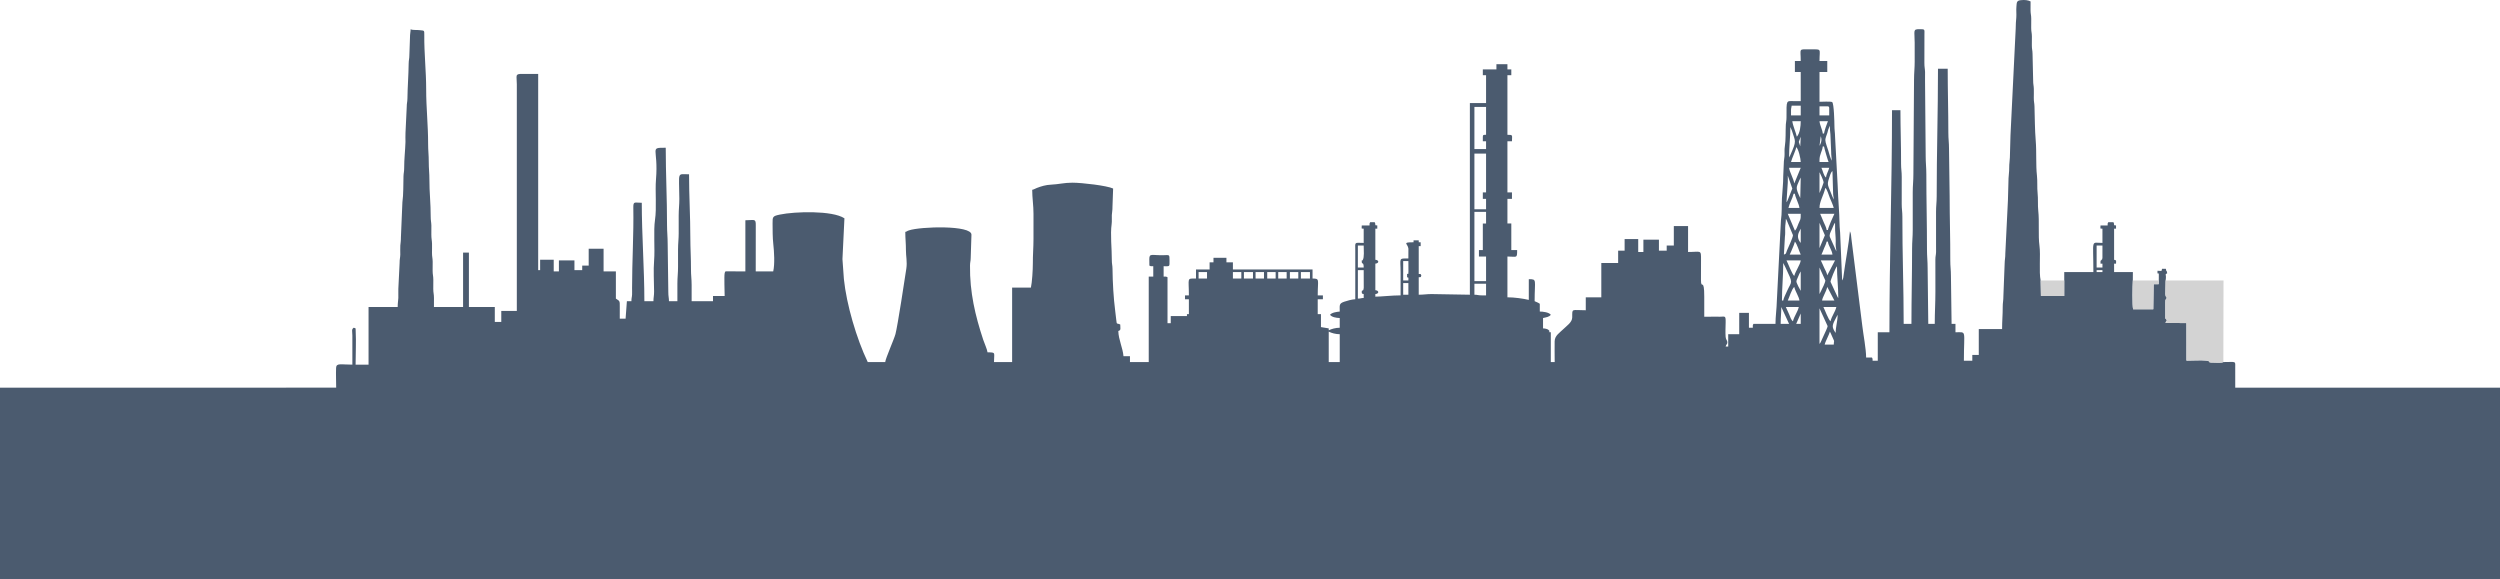
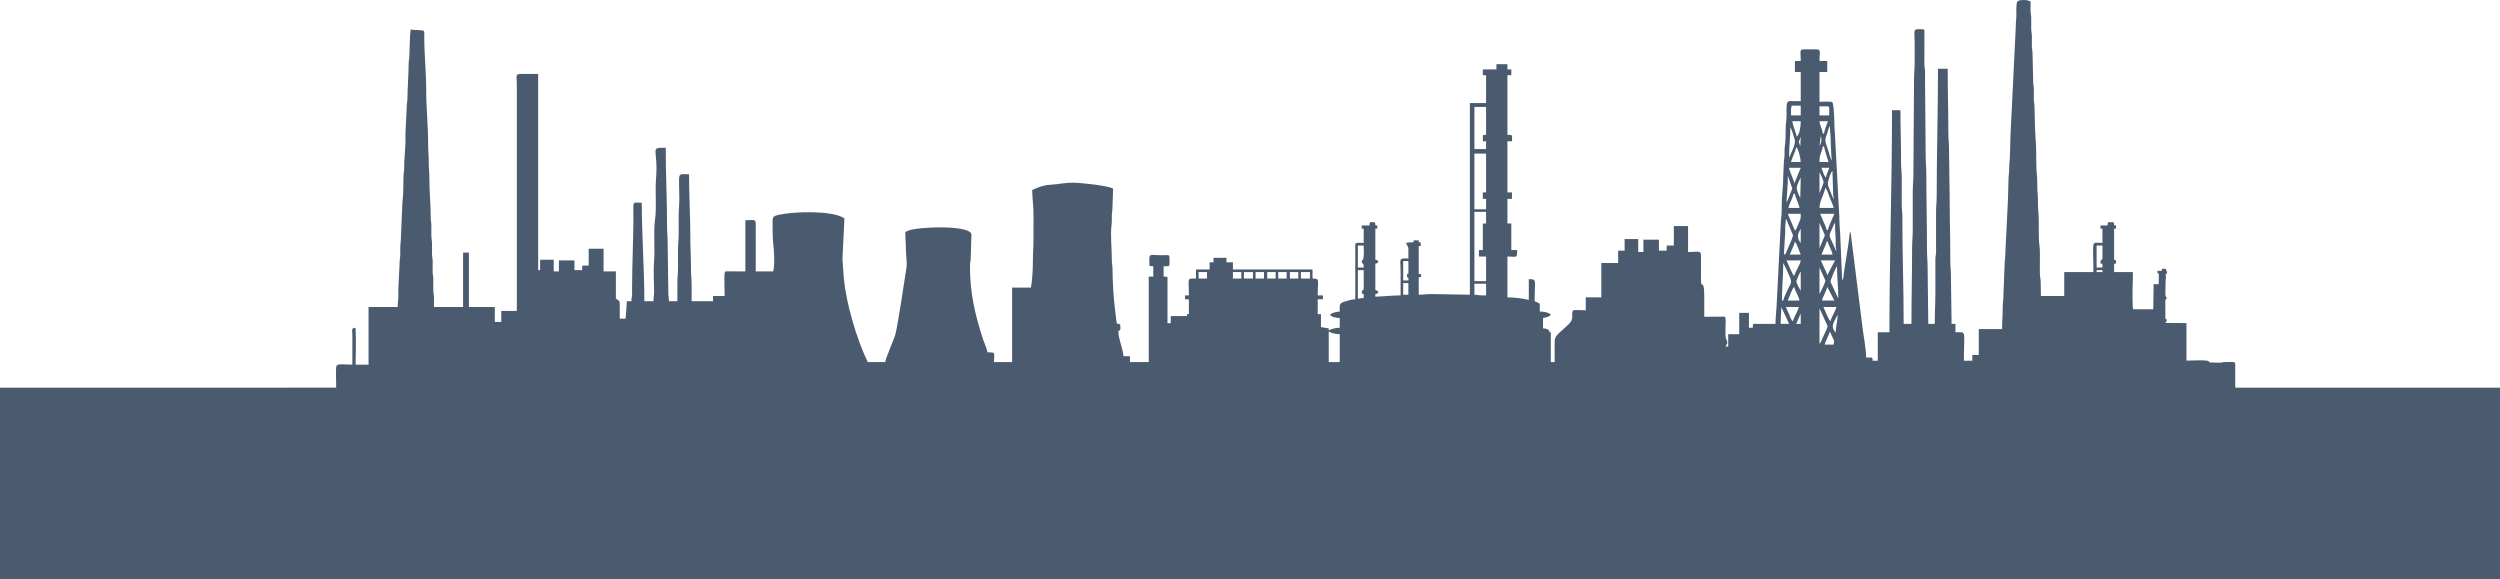
<svg xmlns="http://www.w3.org/2000/svg" xml:space="preserve" width="653.786mm" height="151.414mm" version="1.1" style="shape-rendering:geometricPrecision; text-rendering:geometricPrecision; image-rendering:optimizeQuality; fill-rule:evenodd; clip-rule:evenodd" viewBox="0 0 66839.18 15479.65">
  <defs>
    <style type="text/css">
   
    .fil0 {fill:#4B5B6F}
-     .fil1 {fill:lightgrey}
   
  </style>
  </defs>
  <g id="Layer_x0020_1">
    <g id="_2331959985056">
      <path class="fil0" d="M35524.55 8866.19c70.4,37.24 188.39,69.24 294.27,69.24l0 744.34 -294.27 0 0 -813.58zm13501.95 346.21l-242.35 0c13.24,-56.86 47.05,-124.23 68.75,-173.58 20.6,-46.82 58.7,-125.31 69.72,-172.62 2.41,3.47 5.38,5.09 6.29,11.02 1.24,8.08 10.24,18.29 12.3,22.32l58.44 132.44c57.5,132.01 30.63,43.1 26.85,180.42zm-380.83 -17.32l0 -952.06 216.13 473.27c4.4,31.78 -76.48,194.29 -95.19,236.21l-80.84 178.82c-17.08,37.73 -18.97,39.45 -40.11,63.75zm-501.99 -813.58l0 276.96 -121.18 0 121.18 -276.96zm-519.31 -173.1l207.72 450.07 -225.03 0c0,-174.64 17.31,-280.37 17.31,-450.07zm1505.99 207.73c0,177.57 -51.93,307.11 -51.93,484.68l-35.08 -51.52c-74.12,-128.72 -53.86,-169.37 74.48,-411.08 1.55,-2.92 4.97,-8.72 6.25,-11.06 1.28,-2.34 3.87,-7.56 6.29,-11.02zm0 0l9.52 -37.22 -9.52 37.22zm-1384.82 -207.73l346.21 0c-31.41,134.82 -124.39,246.02 -155.79,380.83 -53.94,-39.52 -69.03,-108.13 -98.86,-178.1l-91.55 -202.73zm1003.99 0l346.21 0c-32.83,140.92 -122.19,236.63 -155.78,380.83 -55.9,-40.95 -154.46,-312.86 -190.42,-380.83zm103.87 -536.61l190.41 363.51 -328.9 0c7.37,-88.64 106.24,-225.15 138.49,-363.51zm-882.82 0c28.58,122.68 130.54,268.12 138.48,363.51l-311.58 0c35.88,-74.8 110.62,-317.73 173.1,-363.51zm-8551.25 -86.55l311.59 0 0 311.58 -121.18 0c-96.1,0 -102.64,-17.31 -190.41,-17.31l0 -294.27zm-1904.12 -17.32l138.49 0 0 311.59 -138.49 0 0 -311.59zm-1107.84 242.35c0,47.89 13.35,41.63 51.92,51.93l0 103.86c-78.28,1.74 -68.79,17.31 -155.79,17.31l0 -761.64 155.79 0 1.27 468.64c-12.11,142.11 -53.19,22.93 -53.19,119.9zm12532.58 -276.96c0,-40.77 125.65,-360.86 173.09,-415.45 0,289.98 34.63,552.11 34.63,848.21 -20.09,-23.12 -6.39,-0.4 -27.1,-42.13l-180.62 -390.63zm-294.28 328.9l0 -709.72 155.79 346.21c0,56.48 -78.98,208.14 -109.52,271.3l-46.27 92.22zm-501.99 -605.86l0 519.31 -66.94 -123.52c-56.77,-138.61 -72.2,-98.38 3.54,-268.76 11.3,-25.44 17.48,-41.65 25.82,-60.75l37.58 -66.28zm-467.38 778.96l-34.62 0c0,-352.04 34.62,-648.39 34.62,-1004l57.81 115.29c217.87,460.24 170.39,350.24 46.28,629.28 -30.5,68.56 -99.73,207.08 -104.09,259.43zm-12896.09 -761.65l242.35 0 0 173.1 -242.35 0 0 -173.1zm-294.27 0l225.04 0 0 173.1 -225.04 0 0 -173.1zm-311.58 0l225.03 0 0 173.1 -225.03 0 0 -173.1zm-294.28 0l225.04 0 0 173.1 -225.04 0 0 -173.1zm-311.58 0l225.03 0 0 173.1 -225.03 0 0 -173.1zm-311.59 0l242.35 0 0 173.1 -242.35 0 0 -173.1zm-294.27 0l225.04 0 0 173.1 -225.04 0 0 -173.1zm-917.44 0l225.03 0 0 173.1 -225.03 0 0 -173.1zm5573.87 138.49c49.71,20.06 34.63,-11.55 34.63,86.55l-138.49 0 0 -519.31 138.49 0 1.93 278.89c-10.9,105.17 15.48,46.3 -36.56,67.31l0 86.55zm18435.37 -190.41l155.79 0 0 51.92 -155.79 0 0 -51.92zm-7374.15 -259.65l380.82 0 -207.72 398.13c-20.91,-89.72 -44.9,-118.99 -80.86,-196.12 -35.67,-76.5 -55.7,-132.93 -92.25,-202.01zm-917.45 0l380.83 0c-8.81,105.81 -145.19,295.64 -173.1,415.44 -56.76,-41.58 -164.34,-333.45 -207.73,-415.44zm8395.45 86.55l51.93 0 0 103.86 -155.79 0 0 -588.55 155.79 0 -0.13 328.76c-12.97,79.75 -3.45,20.94 -19.7,49.54 -29.83,52.51 -32.1,-21.14 -32.1,106.38zm-19750.93 -51.93c0,86.7 51.92,-11.45 51.92,155.79l-155.79 0 0 -588.55 155.79 0c0,130.8 19.73,313.34 -25.99,389.46 -20.56,34.22 -25.94,-31.63 -25.94,43.3zm12428.71 -536.62l34.63 0c8.75,105.14 111.64,231.72 121.17,346.21l-294.27 0c28.26,-53.4 46.67,-110.25 71.52,-170.81 25.52,-62.15 48.98,-98.23 66.95,-175.39zm-848.2 0c62.31,71.69 108.87,248.41 155.79,346.21l-294.28 0c26.44,-49.96 48.99,-110.17 74.11,-168.24 26.47,-61.18 49.36,-113.53 64.38,-177.97zm155.79 -346.21l0 380.82c-75.12,-86.42 -95.65,-183.87 -46.7,-288.79l40.41 -81.01c1.28,-2.34 3.87,-7.54 6.29,-11.02zm-450.07 692.41l27.31 -474.68c12.06,-79.68 5.65,-153.4 6.62,-235.72 1.17,-99.57 17.99,-130.53 17.99,-241.66 19.7,22.67 6.52,0.63 27.24,42.01l163.18 390.75c0,67.1 -121.42,314.97 -160.28,410.95 -28.55,70.51 -13.05,89.93 -82.05,108.36zm1367.5 -848.21c0,144.08 1.35,263.69 14.78,383.36 6.81,60.66 1.93,127.02 1.94,188.47 0,95 16.22,114.84 17.89,189.83l-172.17 -382.84c-21.37,-64.8 15.32,-122.2 46.13,-193.25l62.64 -145.11c19.85,-35.49 12.46,-21.66 28.79,-40.45zm-415.45 675.1l0 -675.1 144.1 332.22 -144.1 342.88zm-9001.3 51.93l-103.86 0 0 173.09 190.41 0 0 657.79 -311.59 0 0 -1852.2 311.59 0 0 311.59 -86.55 0 0 709.72zm9018.61 -969.37l380.83 0c-30.57,57.76 -168.02,371.62 -173.1,432.76l-34.63 0c-4.84,-58.18 -55.64,-157.43 -80.63,-213.64 -33.94,-76.28 -59.19,-149.77 -92.47,-219.12zm-865.5 0l346.21 0c0,168.96 -2.28,125.62 -61.82,267.08 -24.54,58.31 -50.53,151.15 -93.97,182.99l-190.41 -450.07zm1003.99 -692.41c47.12,34.52 88.44,187.07 118.66,262.16 31.56,78.4 88.68,198.52 106.37,274.46l-380.83 0c0,-177.53 106.69,-325.84 155.79,-536.62zm-848.2 155.79l34.62 0c7.89,94.86 112.67,278.7 121.17,380.82l-294.27 0c31.41,-134.79 107.08,-246.04 138.49,-380.82zm-8308.9 138.48l86.55 0 0 276.96 -311.59 0 0 -1488.67 311.59 0 0 1038.61 -86.55 0 0 173.1zm8118.48 86.55l34.71 -519.22c3.22,-59.54 -0.08,-129.76 -0.08,-190.5l121.17 346.21 -108.43 272.39c-1.07,2.75 -17.32,43.6 -20.13,49.12 -20.9,41.05 -6.37,17.99 -27.24,42zm380.83 -657.78l-12.46 549.08c-134.4,-284.26 -109.18,-276.43 -22.54,-480.22l35 -68.85zm848.2 -173.1l16.73 571.83c0.01,95 16.22,114.84 17.9,189.83l-37.65 -83.53c-118.84,-312.22 -151.45,-295.24 -85.7,-489.85 21.69,-64.2 41.63,-153.76 88.73,-188.27zm-346.21 588.55l0 -553.93c2.71,3.12 6.45,4.2 7.42,9.89 0.06,0.36 105.4,209.45 101.97,263.73 -0.3,4.61 -40.36,115.91 -47.47,134.46l-61.92 145.86zm-675.09 -259.65c-4.46,-53.53 -50.24,-159.61 -69.24,-207.73 -19.01,-48.11 -64.79,-154.19 -69.24,-207.72l311.59 0 -166.83 404.43c-1.28,2.34 -3.86,7.54 -6.28,11.02zm727.03 -415.45l207.72 0c-18.62,79.9 -79.78,178.36 -86.55,259.65 -60.49,-44.32 -85.36,-185.01 -121.17,-259.65zm-51.93 -207.72c0,-156.19 75.98,-236.43 86.55,-363.51l34.63 0c3.67,44.14 103.73,379.1 121.17,415.44l-242.35 0 0 -51.92zm-623.17 -346.21c60.26,44.14 121.18,311.59 121.18,398.13l-259.65 0c23.7,-101.72 131.47,-313.9 138.48,-398.13zm69.24 -138.49l51.93 -138.48 -12.65 254.98 -39.29 -116.51zm709.72 -51.92c0,-52.51 38.43,-137.02 54.13,-188.21 7.84,-25.58 15.62,-60.25 25.8,-95.36l41.23 -97.25c0,100.64 6.32,152.11 14.78,227.55l19.84 464.85c-1.1,107.94 15.53,162.53 17.31,242.35 -32.38,-46.6 -77.51,-212.06 -93.86,-269.65 -21.4,-75.43 -79.24,-211.5 -79.24,-284.27zm-155.79 155.79l33.55 -258.59c27.3,81.9 25.14,133.59 -9.43,213.48 -2.13,4.91 -9.39,19.15 -11.44,23.19l-12.69 21.93zm-813.58 311.58c0,-298.48 34.63,-538.45 34.63,-813.58l41.23 97.25c87.55,301.86 141.33,243.54 -45.92,659.72l-29.93 56.62zm-8187.72 -553.92l0 121.17 86.55 0 0 207.73 -311.59 0 0 -1125.17 311.59 0 0 744.34c-55.47,1.24 -86.55,-5.63 -86.55,51.93zm8274.28 -415.45l225.04 0c0,127.94 -19.63,318.53 -103.87,415.45 -30.66,-131.61 -105.36,-292.21 -121.17,-415.45zm848.21 328.9l-34.63 0c-8.73,-104.99 -77.36,-218.44 -86.55,-328.9l225.04 0c-23,47.94 -98.96,270 -103.86,328.9zm-121.18 -727.03l207.73 0c39.88,0 51.92,12.04 51.92,51.92l0 190.42 -259.65 0 0 -242.35zm-761.64 103.86c0,-59.67 12.8,-67.02 17.31,-121.17l242.35 0 0 259.65 -259.65 0 0 -138.49zm11320.87 8481.99l0 -666.35 242.35 0c65.93,12.67 140.67,11.3 209.71,10.59 102.25,-1.04 103.12,-1.36 103.86,-103.89l-0.47 -869.03c1.67,-152.43 19.23,-119.64 -317.43,-119.64 -52.89,29.01 -180,12.73 -256.26,13.7 -217.18,2.78 -45.98,-36.65 -205.1,-53.64 -131.48,-14.04 -375.86,1.16 -524.72,1.17l-0.51 -1003.05 -559.41 -4.38c14.64,-71.56 17.47,1.37 35.77,-78.97 -51.38,-56.89 -39.38,-12.56 -40.33,-119.48l-0.24 -349.19c2.83,-101.22 2.15,-53.86 40.47,-119.87 -15.15,-33.85 -33.52,-19.14 -40.07,-103.37l6.76 -364c30.15,-182.99 -35.55,-159.13 41.97,-190.42 -8.21,-98.7 -26.41,-22.46 -34.62,-121.17l-103.86 0c-8.79,80.35 -15.87,51.93 -121.18,51.93l0 69.23c47.56,19.2 34.63,-58.12 34.63,190.42l-4.33 99.54 -133.57 0 -9.1 670.98 -538.99 0c-25.31,-93.49 -15.23,-644.21 -7.81,-770.52l1.54 -225.04 -502.15 0 0 -225.03 51.93 0c0,-90.96 19.12,-84.9 -51.93,-103.87l0 -830.89 51.93 0 0 -86.55c-94.85,-10.38 -24.41,6.88 -69.24,-86.55l-138.49 0c-22.04,45.95 -15.78,18.52 -17.31,86.55l-190.41 0c0,103.62 -21.2,78.56 51.93,86.55l0 380.82c-316.61,0 -242.35,-131.95 -242.35,778.96l-778.96 0 0 225.04 -0.54 415.58 -622.8 0 -7.26 -415.58c-50.02,-225.84 2.99,-675.42 -31.92,-930.02 -37.8,-275.78 0.52,-643.62 -32.42,-936.96 -15.76,-140.41 -0.68,-319.33 -17.31,-467.37 -15.76,-140.41 -0.68,-319.33 -17.31,-467.37 -32.71,-291.38 -7.51,-628.41 -33,-936.37 -24.47,-295.71 -23.68,-602.52 -33.14,-918.92 -2.7,-90.2 -18.72,-118 -18.28,-224.06 0.32,-79.48 3.32,-164.48 0.97,-243.32 -2.7,-90.2 -18.72,-118 -18.29,-224.06l-16.21 -710.81c-1.21,-98.24 -18.44,-119.75 -18.59,-223.75 -0.11,-80.83 2.28,-162.96 1.28,-243.62 -1.22,-98.24 -18.44,-119.75 -18.6,-223.75 -0.11,-81.06 1.31,-162.48 1.19,-243.53 -0.14,-104.01 -17.38,-125.51 -18.59,-223.75 -0.99,-80.36 0.68,-162.43 0.68,-243.03 -69.93,-33.55 -147.21,-45.19 -258.59,-33.67 -120.19,12.43 -109.39,63.72 -120.01,174.36 -9.01,93.86 4.6,197.82 -3.13,291.15 -8.13,98.2 -15.71,172.4 -15.81,295.77l-139.64 2855.02c-6.37,213.14 -9.81,376.54 -16.18,589.68 -2.89,97.11 -18.76,155.77 -17.87,276.4 0.89,120.63 -14.98,179.29 -17.88,276.4 -6.37,213.14 -9.8,376.54 -16.17,589.68l-69.71 1418.97c0.9,121.69 -16.83,172.56 -18.1,276.18l-33.72 866.41c0.99,125.62 -18.49,172.77 -17.92,293.66 0.97,209.11 -16.91,369.25 -16.91,588.95l-623.17 0 0 692.41 -173.1 0 0 155.78 -225.04 0c0,-838.93 84.21,-761.64 -225.03,-761.64l0 -225.04 -103.86 0 -17.31 -1280.95c0.2,-163.84 -17.95,-257.44 -17.37,-415.39 2.2,-591.97 -17.26,-1126.04 -17.26,-1713.76l-17.08 -1281.19c0.84,-145.28 -17.57,-252.84 -17.53,-415.21 0.14,-590.49 -17.31,-1123.7 -17.31,-1713.71l-259.65 0c0,1149.23 -35.3,2258.48 -34.63,3410.11 0.1,163.91 -18.21,263.06 -17.42,415.33l0.11 865.63c0,68.09 2.59,140.86 0.56,208.29 -2.65,88.61 -18.33,106.45 -18.46,206.55 -0.4,288.64 0.59,577.44 0.59,866.11 0,295.1 -17.31,543.25 -17.31,848.2l-173.1 0 -17.31 -1488.67c0.04,-190.6 -17.43,-313.59 -17.32,-501.99 0.41,-688.56 -17.38,-1320.23 -17.31,-2007.99 0.02,-186.24 -17.73,-307.61 -17.33,-484.66l-17.29 -2008.01c0,-79.49 2.92,-164.15 0.56,-242.91 -2.75,-92.05 -18.74,-130.3 -18.11,-241.55l1.25 -762.89c2.38,-136.33 15.85,-139.11 -121.69,-140.01 -197.39,-1.29 -138.98,33.23 -138.98,366.06 0,167.32 -0.75,334.81 0.11,502.11 0.85,165.54 -17.43,300.92 -17.43,484.57l-17.26 2527.34c0.64,171.8 -17.37,299.12 -17.36,484.63l0.01 1004c0.22,185.15 -17.34,310.3 -17.32,501.99 0.07,689.13 -17.31,1330.18 -17.31,2007.98l-207.73 0c0,-967.76 -36.79,-1889.29 -34.6,-2856.2 0.33,-142.02 -18.26,-218.69 -17.74,-345.79l0.43 -727.45c0.32,-142.02 -18.26,-218.69 -17.74,-345.78 2.04,-498.42 -16.91,-954.41 -16.91,-1437.16l-225.03 0c0,1987.69 -69.24,3944.42 -69.24,5937.4l-311.58 0 0 761.64 -138.49 0c-1.51,-68.03 4.74,-40.6 -17.31,-86.55l-155.79 0c0,-233.37 -74.96,-609.63 -102.41,-849.65l-290.51 -2323.33c-5.1,-39.27 -5.36,-70.85 -11.63,-109.53 -0.42,-2.56 -7.15,-35.72 -9.13,-42.81l-19.08 -50.17c-25.56,307.12 -122.36,825.36 -167.75,1165.14 -7.26,54.39 -9.16,106.09 -39.97,150.44l-54.46 -1278.43c-22.76,-202.74 -14.95,-423.68 -33,-642.1 -17.2,-208.14 -21.58,-417.27 -33.62,-641.47l-68.64 -1281.56c-1.2,-107.37 -17.54,-181.35 -17.42,-311.47 0.04,-51.62 -10.49,-583.48 -60.53,-614.57 -35.22,-21.88 -279.27,-8.03 -338.18,-8.03l0 -796.27 207.73 0 0 -294.28 -207.73 0c0,-336.1 74.04,-311.88 -242.34,-311.59 -332.27,0.3 -259.65,-37.42 -259.65,311.59l-155.79 0 0 294.28 155.79 0 0 778.95c-63.51,0 -127.25,0.56 -190.73,-0.31 -199.18,-2.75 -189.94,-32.35 -189.53,433.64 0.09,95.27 -13.74,111.23 -17.96,189.76 -10.46,194.76 3.01,396.17 -27.24,595.93 -10.55,69.71 -6.8,128.64 -6.73,200.99 0.08,95.27 -13.75,111.23 -17.97,189.76l-17.57 397.86c1.48,190.33 -24.31,401.89 -34.35,588.82 -10.47,194.76 3.01,396.17 -27.24,595.93l-110.48 2174.47c-1.76,159.14 -35.3,394.32 -35.3,587.86l-588.54 0c-23.09,48.13 -17.32,33.52 -17.32,103.87l-103.86 0 0 -398.14 -259.65 0 0 571.24 -294.27 0 0 328.89 -69.24 0c17.04,-63.79 50.3,-59.68 46.54,-118.46 -3.15,-49.1 -38.91,-58.04 -46.54,-141.18 -9.42,-102.69 -1.26,-273.13 0.6,-381.45 3.81,-221.64 -17.43,-142.95 -225.39,-156.81l-346.45 1.62c0,-178.87 -0.05,-357.74 0,-536.62 0.14,-529.23 -87.68,-169.94 -87.78,-448.83 -0.07,-178.96 0.24,-358.9 1.29,-537.91 1.64,-277.55 1.58,-207.66 -346.27,-207.66l0 -692.41 -380.82 0 0 519.31 -190.41 0 0 138.49 -207.73 0 0 -294.28 -415.44 0 0 328.9 -138.49 0 0 -346.21 -363.51 0 0 311.59 -173.1 0 0 328.89 -450.07 0 0 917.45 -415.45 0 0 346.2c-391.38,0 -359.71,-60.97 -362.21,191.72 -1.31,132.87 -151.03,226.32 -239.32,314.6 -94.72,94.72 -227.14,168.89 -230.66,323.27 -4.14,181.76 1.3,372.31 1.3,555.22l-103.86 0 0 -796.27c-135.78,-11.86 31.3,7.72 -68.8,-68.55 -27.47,-20.93 -88.5,-34.19 -138.92,-35.31l0 -276.96c81.81,-19.07 165.11,-28.4 207.72,-86.55 -49.46,-67.51 -209.87,-86.55 -294.27,-86.55l0 -207.72c-62.27,-41.7 -72.86,-37.76 -138.49,-69.24 0,-577.97 71.31,-588.55 -155.79,-588.55l0 553.92c-154.7,-36.04 -384.21,-69.23 -571.23,-69.23l0 -1090.55c252.6,0 259.65,61.12 259.65,-173.09l-155.79 0 0 -709.72 -103.86 0 0 -657.79 121.17 0 0 -173.1 -121.17 0 0 -1367.5 121.17 0c0,-163.93 37.32,-173.1 -121.17,-173.1l0 -1592.53 103.86 0 0 -155.79 -103.86 0 0 -138.49 -294.27 0 0 138.49 -363.51 0 0 155.79 86.55 0 0 744.34 -432.76 0 0 5123.82 -1021.53 -17.54c-134.04,-0.77 -203.92,17.54 -345.97,17.54l0 -467.37c67.66,-5.63 52.57,10.47 69.23,-51.93 -38.96,-53.18 11.15,-27.93 -69.23,-34.62l0 -744.35 51.92 0 0 -103.86c-77.82,-8.52 -43.42,25.9 -51.92,-51.92l-138.49 0 0 51.92c-323.41,0 -149.86,35.06 -137.26,171.84l-1.22 260.92c-274.09,0 -207.72,-19.4 -207.72,380.82 0,201.95 0,403.91 0,605.86 -230.72,0 -520.05,34.62 -675.09,34.62l0 -69.23c103.97,-8.66 103.97,-95.21 0,-103.87l0 -709.71c103.97,-8.66 103.97,-95.21 0,-103.87l0 -830.89 51.92 0 0 -86.55c-94.84,-10.38 -24.41,6.88 -69.24,-86.55l-121.17 0c-22.04,45.95 -15.8,18.52 -17.31,86.55l-207.72 0c0,103.62 -21.2,78.56 51.92,86.55l0 380.82c-255.36,0 -226.59,-46.42 -225.09,207.67l0.06 1298.32c-86.37,1.92 -233.1,43.5 -297.27,66.25 -141.94,50.32 -118.18,87.62 -118.18,262.65 -74.84,6.23 -215.54,26.35 -259.65,86.55 44.15,60.26 160.74,84.34 259.65,86.55l0 259.65c-108.53,0 -224.28,32.2 -294.27,69.23l0 -51.92 -207.73 -34.63 0 -346.2 -86.55 0 0 -398.14 138.49 0 0 -103.86 -138.49 0c0,-421.5 62.4,-450.07 -138.48,-450.07l0 -242.35 -2129.16 0 0 -190.41 -173.1 0 0 -121.17 -346.21 0 0 121.17 -103.86 0 0 190.41 -363.51 0 0 242.35c-254.8,0 -190.41,-28.46 -190.41,450.07l-103.86 0 0 103.86 103.86 0 0 398.14c-77.83,8.51 -43.42,-25.9 -51.93,51.92l-432.75 0 0 190.41 -86.55 0 0 -1229.02c-48.13,-23.09 -33.52,-17.32 -103.87,-17.32l0 -276.96c172.81,0 157.38,20.23 157.42,-156.2 0.04,-169.69 -0.44,-140.78 -174.41,-138.38 -303.76,4.19 -364.68,-56.18 -365.82,102.18 -0.41,57.07 1.99,117.24 1.99,175.1 48.13,23.09 33.52,17.31 103.86,17.31l0 276.96 -121.17 0 0 2284.95 -502 0 0 -155.79 -173.1 0c-18.73,-225.12 -133.32,-443.83 -138.48,-675.09 80.04,-21.38 51.93,-68.56 51.93,-173.1 -100.59,-48.26 -88.97,22.14 -107.75,-134.6 -6.62,-55.33 -19.02,-164.43 -25.65,-216.69 -48.39,-380.9 -68.96,-759.83 -73.63,-1138.08 -1.24,-99.98 -18.86,-130.47 -18.41,-241.25 1.27,-309.83 -43.9,-668.38 -4.32,-957.2 10.77,-78.51 0.41,-158.79 4.65,-237.69 4.49,-83.61 18.61,-118.62 17.39,-224.95l17.31 -484.69c-162.26,-77.85 -829.93,-156.03 -1090.24,-156.31 -219.92,-0.24 -361.63,43.29 -571.26,52.71 -139.36,6.28 -259.8,42.7 -378.79,88.6 -46.65,17.98 -68.71,36.87 -123.48,49.62 0,204.79 35.83,427.39 34.74,640.36 -1.16,224.96 -0.14,450.21 -0.11,675.21 0.02,234.26 -18.45,414.73 -17.2,657.91 0.83,161.85 -21.26,508.24 -52.05,640.36l-502 0 0 1990.67 -484.68 0c0,-252.6 61.12,-259.65 -173.1,-259.65 -5.96,-71.61 -86.15,-249.12 -114.68,-335.4 -213.35,-645.35 -362.22,-1270.29 -353.39,-1984.85 1.19,-96.17 17.53,-110.2 18.69,-206.35l19.83 -618.99c2.13,-260.56 -1368.83,-218.64 -1671.47,-115.21 -69.54,23.77 -36.8,24.92 -97.39,41.1 0,179.4 17.75,305.65 16.91,485.09 -0.75,159.13 38.17,316.63 11,494.88 -37.92,248.8 -233.2,1537.74 -290.79,1751.8 -38.01,141.28 -265.72,651.32 -273.73,747.58l-467.37 0c-300.53,-626.33 -567.88,-1539.48 -637.59,-2218.59l-38.47 -533.57 52.9 -1090.7c-320.61,-214.68 -1330.34,-183.33 -1727.01,-99.85 -193.28,40.68 -195.55,57.21 -194.17,237.4 1.36,177.75 -0.72,371.46 19.59,552.33 22.12,197.03 43.11,533.65 -2.53,729.56l-467.37 0 1.02 -1230.05c3.37,-193.39 -38.69,-137.45 -277.98,-137.45l0 1367.5 -452.06 -1.99c-81.88,0.59 -88.42,-12.41 -102.11,53.68 -16.19,78.22 0.24,493.45 0.24,606.09l-311.58 0 0 138.49 -571.23 0c0,-144.25 -0.09,-288.5 0,-432.76 0.09,-163.92 -18.21,-263.07 -17.43,-415.33 1.56,-302.81 -17.23,-563.6 -17.2,-848.32 0.06,-572.58 -34.62,-1125.48 -34.62,-1696.4 -332.12,0 -263.4,-92.07 -259.54,657.91 0.82,158.65 -17.44,276 -17.42,449.94 0.01,155.84 -0.66,311.8 0.22,467.61 0.85,148.39 -17.55,265.48 -17.54,432.52 0.02,155.79 -0.68,311.72 0.12,467.5 0.82,158.65 -17.44,276 -17.43,449.95 0.02,155.78 0,311.58 0,467.37l-225.03 0c0,-87.51 -18.17,-132.8 -17.54,-242.12l-17.08 -1281.18c0.01,-197.42 -17.54,-330.17 -17.32,-519.3 0.86,-699.03 -34.61,-1363.56 -34.61,-2059.92 -452.23,0 -190.04,-4.84 -260.56,847.3 -26.19,316.43 21.59,764.33 -26.41,1081.44 -43.43,286.96 1.53,779.25 -23.71,1084.15 -21.91,264.7 -2.22,561.49 -0.67,830.2 0.66,116.08 -17.54,158.42 -17.54,259.43l-242.35 0c0,-863.09 -69.23,-1768.07 -69.23,-2631.15 -194.18,0 -229.35,-51.27 -226.06,137.45 12.39,709.75 -34.01,1436.86 -33.59,2147.49 0.03,55.17 3,119.11 0.08,173.18 -4.23,78.38 -17.39,81.9 -17.39,173.02l-121.18 0 -34.62 467.37 -155.79 0c0,-104.01 -0.54,-208.05 0.47,-312.05 1.67,-172.33 -0.53,-155.06 -104.33,-224.57l0 -727.03 -328.9 0 0 -605.86 -398.13 0 0 450.07 -173.1 0 0 121.18 -207.72 0 0 -259.65 -415.45 0 0 294.27 -138.49 0 0 -311.59 -363.51 0 0 276.97 -51.92 0 0 -5245c-138.34,0 -277.86,1.78 -416.05,-0.6 -215.29,-3.7 -155.26,39.21 -155.19,277.57l0 6058.58 -415.44 0 0 294.27 -173.1 0 0 -398.14 -692.41 0 0 -1454.06 -155.79 0 0 1454.06 -778.95 0c0,-80.94 0.71,-162.04 0.59,-242.93 -0.15,-107.04 -18.35,-134.13 -18.5,-241.16 -0.11,-81.05 1.3,-162.47 1.19,-243.53 -0.14,-107.03 -18.34,-134.12 -18.49,-241.15 -0.11,-80.83 2.28,-162.96 1.29,-243.62 -1.24,-99.98 -18.86,-130.47 -18.41,-241.25 0.33,-79.48 3.33,-164.48 0.97,-243.32 -2.75,-92.05 -18.74,-130.3 -18.11,-241.55 0.46,-79.21 3.15,-164.58 0.8,-243.13 -2.75,-92.05 -18.74,-130.31 -18.11,-241.55 1.91,-332.7 -36.15,-652.42 -34.5,-969.49 0.97,-186.45 -17.9,-312.02 -17.25,-484.75 0.71,-186.71 -17.7,-307.1 -17.28,-484.71 1.16,-488.52 -52.49,-966.83 -51.91,-1454.08 0.57,-485.6 -55.56,-969.88 -50.41,-1455.58 1.46,-137.36 -0.64,-114.42 -128.98,-130.67 -88.48,-11.2 -173.41,6.45 -236.05,-23.61 -1.73,77.26 -18.25,121.36 -17.53,224.81l-16.5 468.18c-0.08,104.03 -17.39,125.47 -18.59,223.76 -3.98,323.95 -29.28,612.18 -33.25,936.13 -1.21,98.26 -18.47,119.73 -18.59,223.75l-33.12 693.91c-6.32,76.33 1.97,164.35 -0.35,242 -6.68,223.48 -35.85,461.47 -34.78,692.25 0.5,106.1 -15.58,133.8 -18.28,224.06 -6.69,223.84 0.7,478.66 -29.32,697.71l-39.29 930.08c0.91,103.81 -9.98,147.52 -16.46,225.88 -6.32,76.34 1.97,164.36 -0.35,242 -2.7,90.26 -18.78,117.97 -18.28,224.07l-34.3 692.73c-4.23,78.36 4.4,164.15 0.16,242.51 -4.63,85.83 -17.39,132.56 -17.39,242.25l-778.96 0 0 1540.62 -346.21 0c0,-290.23 17.64,-613.8 2.05,-902.19 -4.37,-80.89 13.28,-66.54 -53.98,-84.5 -63.35,46.4 -35.35,89.35 -34.69,207.66l0.06 779.02c-303.44,0 -429.12,-50.07 -434.95,84.34 -7.31,168.54 2.2,366.53 2.2,538.81l-1246.48 -0.14c-272.87,-2.61 -190.27,-9.12 -190.27,588.69 0,680.87 0,1361.74 0,2042.61l51653.65 0 0 -1575.23z" />
-       <path class="fil1" d="M59442.92 9679.77l4.39 -2181.08 -1548.02 0 -6.76 364c6.54,84.23 24.91,69.52 40.07,103.37 -38.33,66.01 -37.64,18.65 -40.47,119.87l0.24 349.19c0.95,106.92 -11.05,62.59 40.33,119.48 -18.3,80.34 -21.13,7.4 -35.77,78.97l559.41 4.38 0.51 1003.05c148.85,-0.01 393.23,-15.2 524.72,-1.17 159.12,16.99 -12.07,56.42 205.1,53.64 76.26,-0.97 203.37,15.31 256.26,-13.7z" />
-       <path class="fil1" d="M57716.23 7498.69l-693.8 0c-7.42,126.31 -17.5,677.02 7.81,770.52l538.99 0 9.1 -670.98 133.57 0 4.33 -99.54z" />
-       <polygon class="fil1" points="55188.93,7498.69 54558.33,7498.69 54565.59,7914.27 55188.39,7914.27 " />
-       <polygon class="fil1" points="59204.9,11428.1 59447.24,11428.1 59447.24,10761.74 59204.9,10761.74 " />
    </g>
    <rect class="fil0" x="-0" y="10364.7" width="66839.18" height="5114.95" />
  </g>
</svg>
